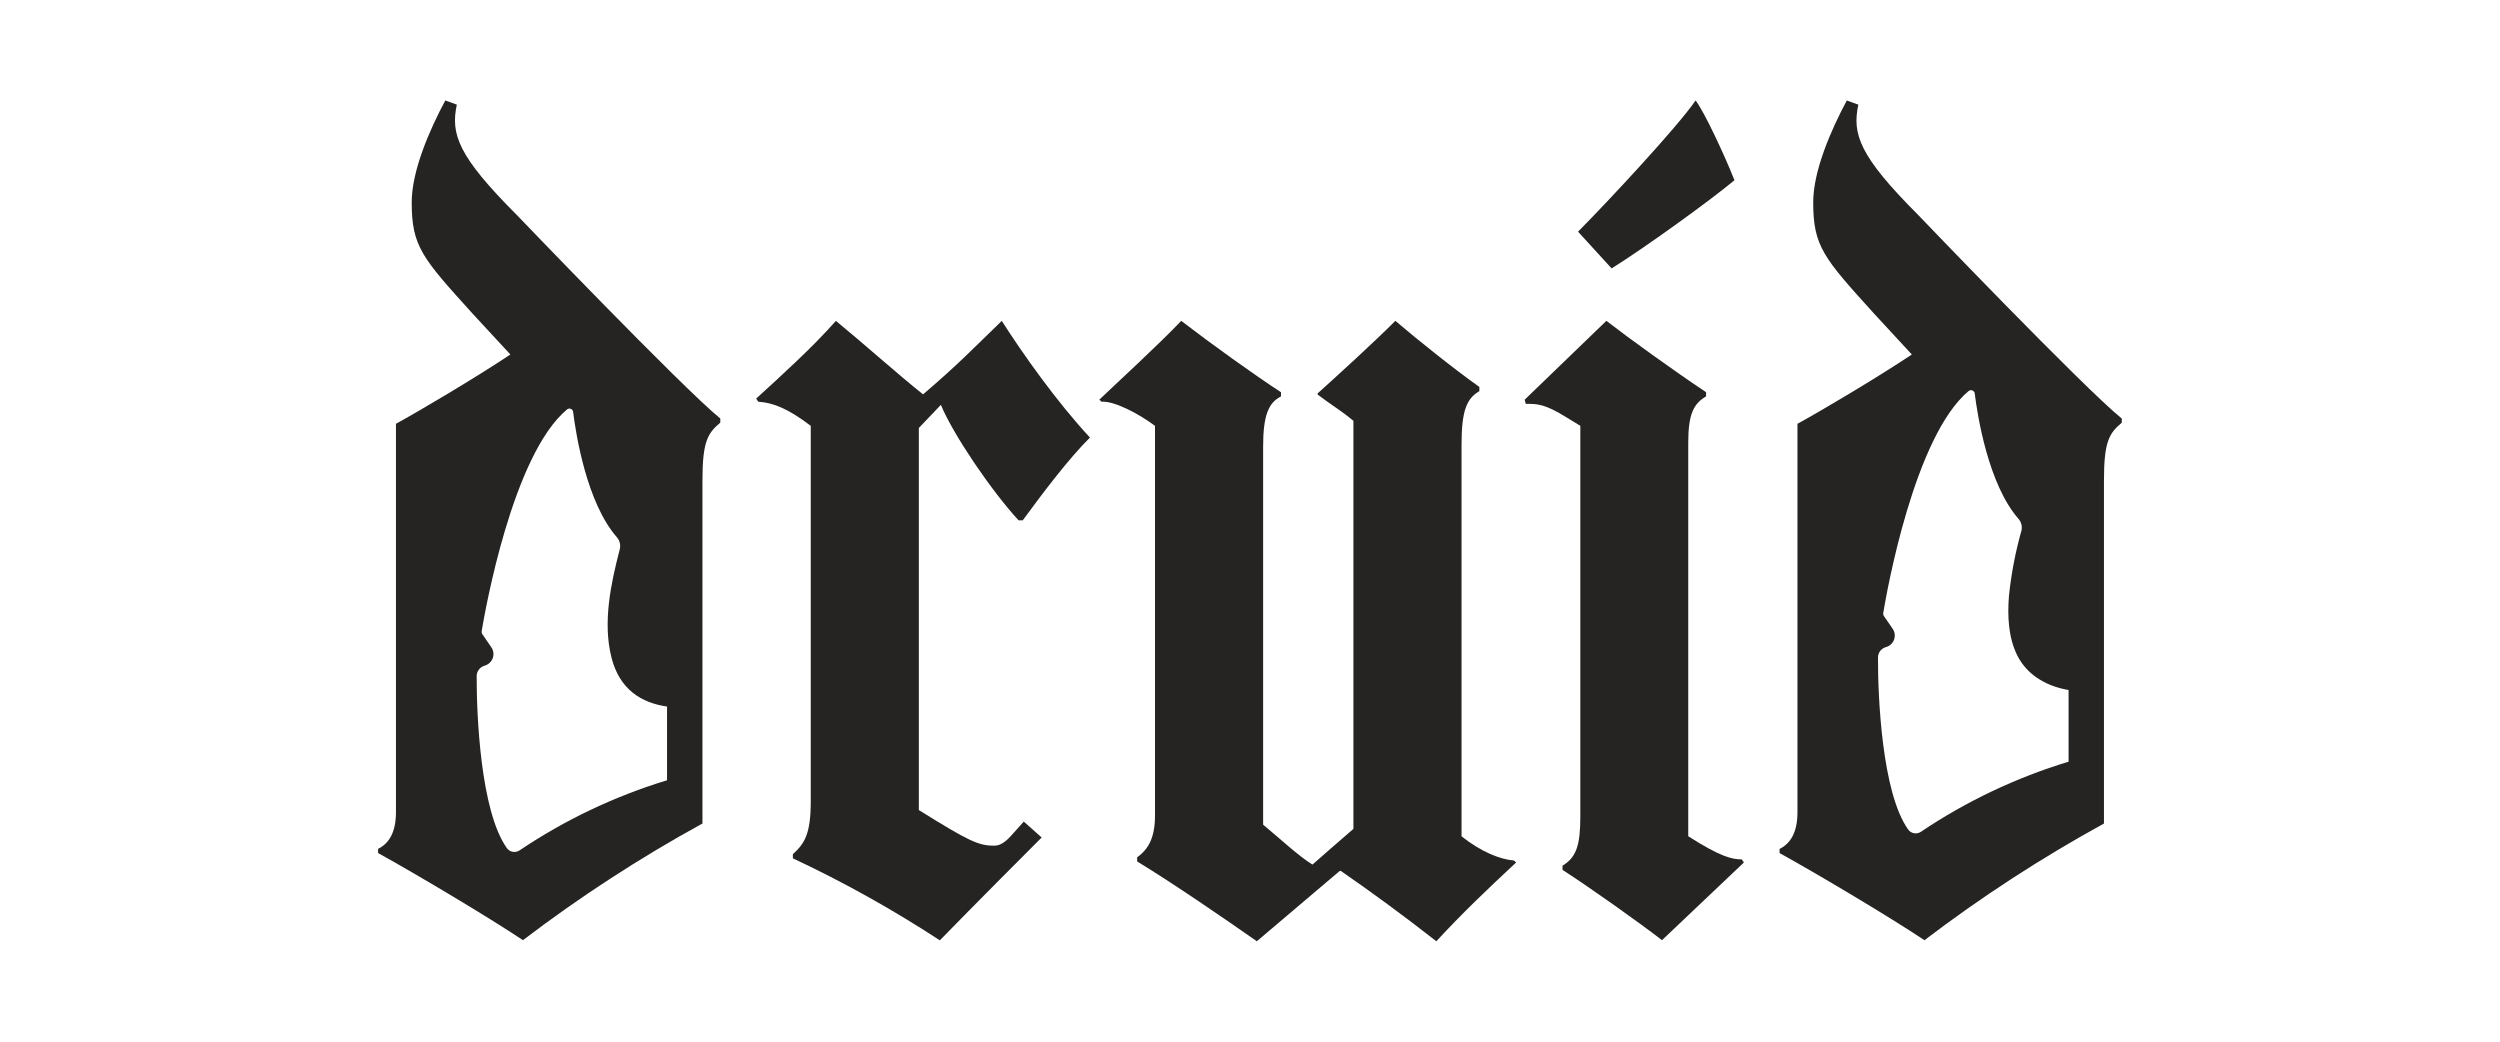
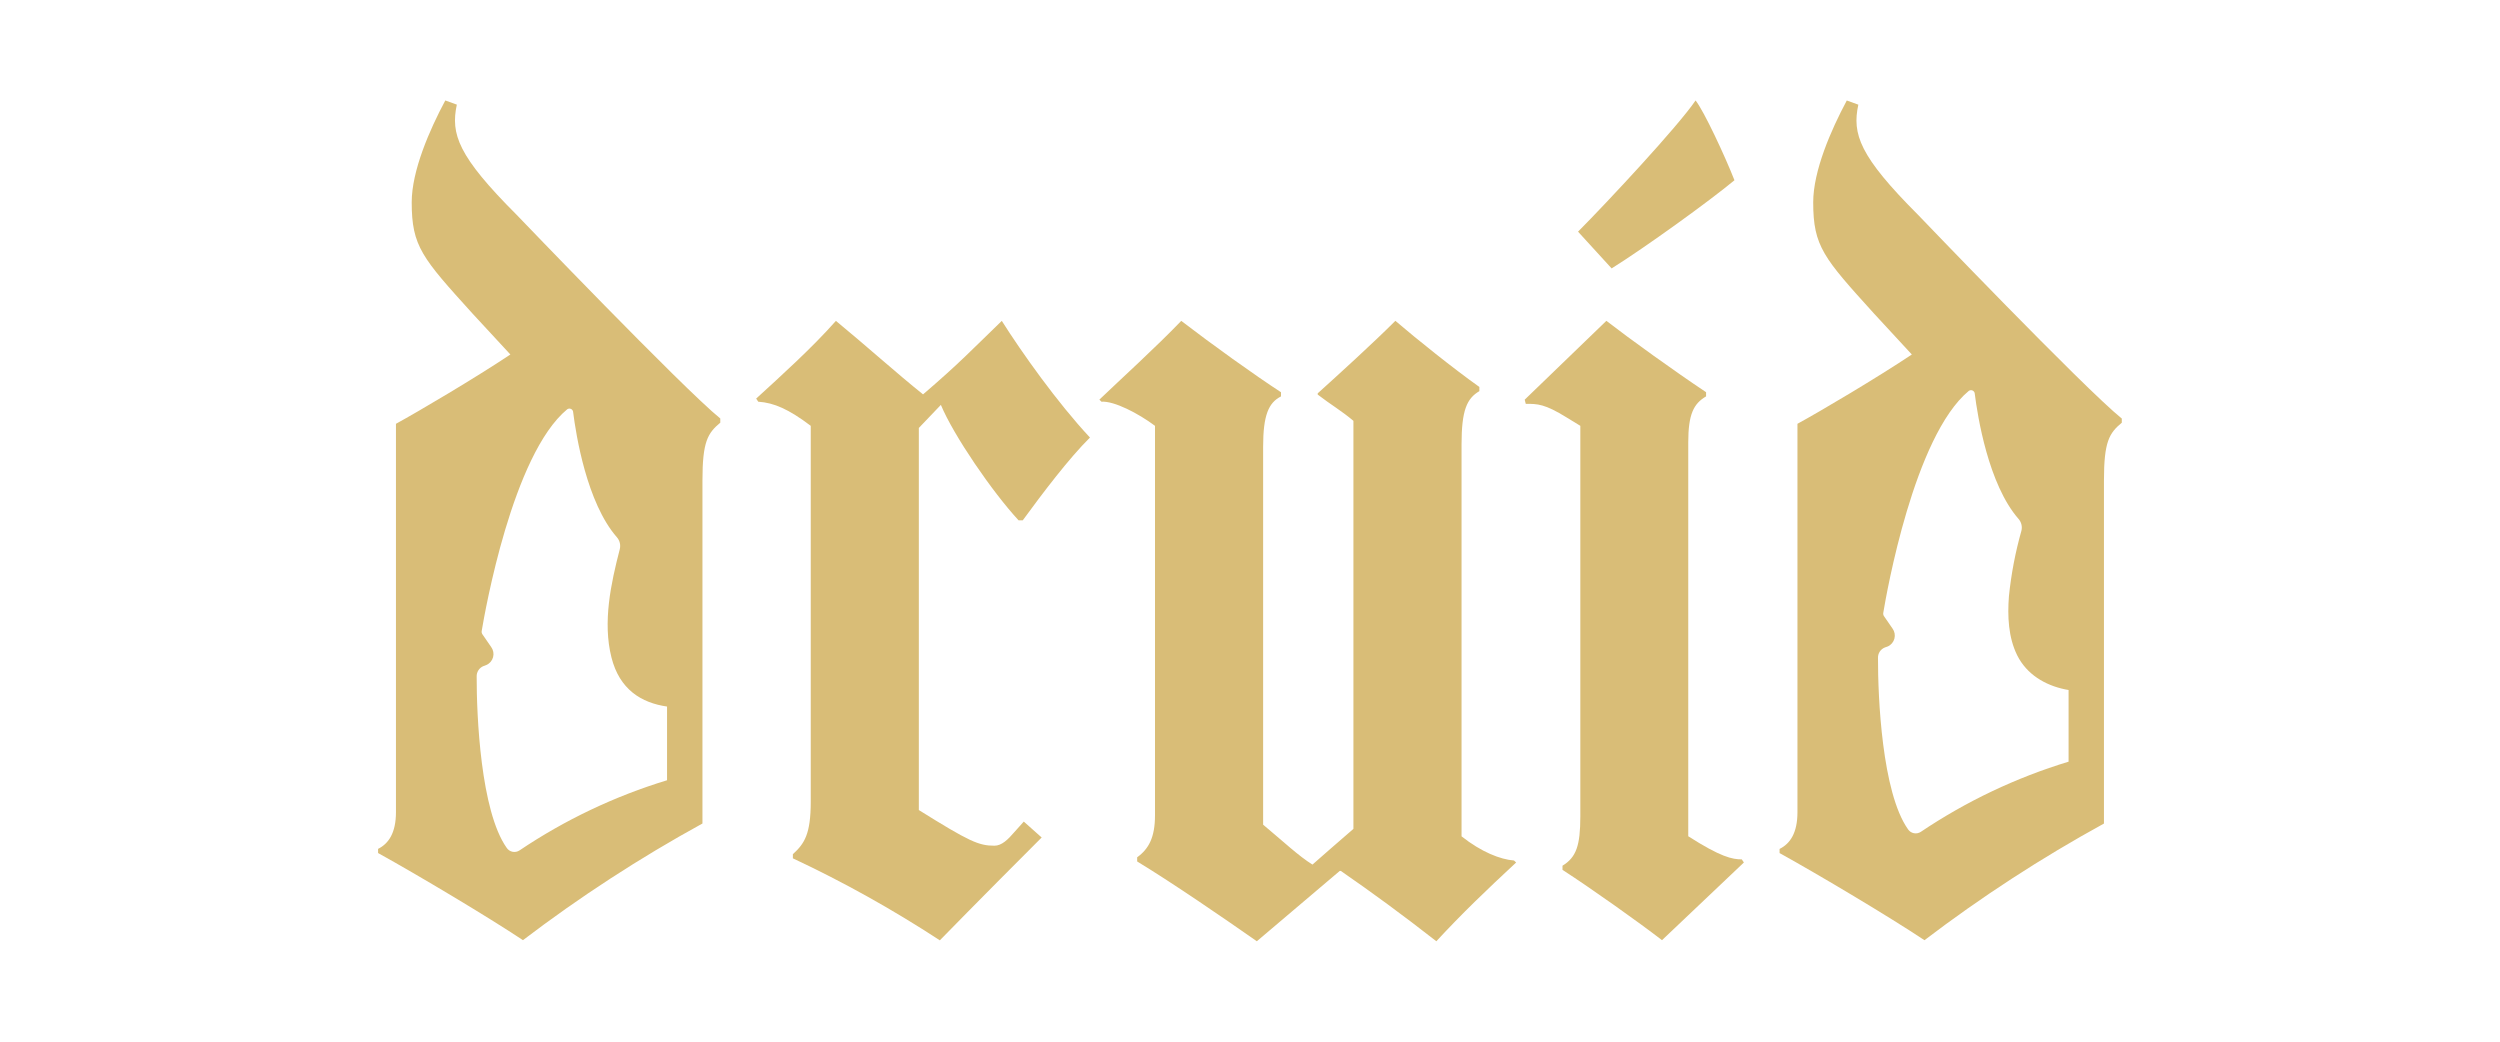
<svg xmlns="http://www.w3.org/2000/svg" id="Layer_1" data-name="Layer 1" viewBox="0 0 600 250">
  <defs>
-     <style>.cls-1{fill:#252423;}</style>
+     <style>.cls-1{fill:rgb(217, 189, 119);}</style>
  </defs>
  <path class="cls-1" d="M124,51.56c-14.11-14.11-15.87-19.39-14.36-26.45l-2.77-1c-3.78,7.06-8.06,16.89-8.06,24.44,0,10.59,2.51,13.36,14.6,26.71l9.08,9.82c-8.32,5.55-21.92,13.6-27.46,16.63v93.2c0,5-1.77,7.56-4.29,8.82v1c9.58,5.3,26.45,15.37,34.77,20.91a344.54,344.54,0,0,1,43.08-28V115.3c0-9.32,1.25-11.33,4.28-13.86v-1C163.84,93.13,124,51.56,124,51.56Zm36.09,118v17.7a132.89,132.89,0,0,0-35.41,16.84,2.22,2.22,0,0,1-3.09-.64c-6.24-8.85-7.21-31.71-7.19-41.1a2.62,2.62,0,0,1,1.66-2.51l.69-.26a2.86,2.86,0,0,0,1.15-4.28l-2.1-3.05a1.09,1.09,0,0,1-.19-.84c.77-4.62,7.38-42.3,20.51-53.18a.9.9,0,0,1,1.44.71c.66,5.27,3.24,21.72,10.5,30a3.17,3.17,0,0,1,.69,2.84c-2.13,8.23-4.14,17.53-2,26,1.93,7.64,7.11,10.91,13.46,11.8Z" />
  <path class="cls-1" d="M245.46,124.88h-1c-6.3-6.8-15.62-20.41-18.65-27.71l-5.29,5.54v91.7c12.1,7.55,14.36,8.56,18.14,8.56,1.77,0,3.28-1.51,4.79-3.27l2.26-2.52L250,201c-14.87,14.86-24.44,24.68-24.44,24.68A287.45,287.45,0,0,0,190.29,206v-1c2.77-2.52,4.29-4.79,4.29-12.6V102.2c-5.29-4-8.82-5.54-12.6-5.79l-.5-.75c5.79-5.3,13.35-12.1,19.14-18.65,7.06,5.8,14.61,12.6,20.91,17.64,8.82-7.56,11.59-10.58,18.9-17.64,4.78,7.56,13.35,19.65,21.16,28C256.55,110,250.25,118.33,245.46,124.88Z" />
  <path class="cls-1" d="M363.87,207c-7.31,6.8-12.85,12.1-19.15,18.9-8.06-6.3-15.62-11.84-22.93-16.88h-.25l-19.9,16.88c-8.31-5.8-19.65-13.61-28.72-19.15v-1c2.77-2,4.28-4.78,4.28-10.07V102.2c-4-3-9.82-6-12.84-5.79l-.51-.5c5-4.79,13.61-12.6,19.65-18.9,7.56,5.8,17.39,12.85,23.94,17.13v1c-3,1.51-4.29,4.54-4.29,12.09v90.69c4.79,4,8.57,7.56,11.84,9.58,0,0,8.32-7.31,9.83-8.57V101c-3-2.52-5.29-3.78-8.57-6.3V94.4C321,90.11,329.6,82.3,334.89,77c5,4.29,14.11,11.59,20.16,15.87v1c-3,1.77-4.28,4.54-4.28,12.85v94c4.78,3.78,9.32,5.55,12.59,5.8Z" />
  <path class="cls-1" d="M418.53,207l-19.65,18.64C393.34,221.36,382,213.3,375,208.77v-1c3.28-2,4.28-4.79,4.28-11.84V102.2l-3.27-2c-5.29-3.28-7-3.28-9.83-3.28l-.25-1L385.53,77c5.54,4.29,16.38,12.1,23.93,17.13v1c-3,1.76-4.28,4.28-4.28,11.09V200.7c7.81,5,10.58,5.55,12.85,5.55ZM386.79,64.42l-8.06-8.82c7-7.05,23.93-25.19,28.21-31.49,2,2.52,7.06,13.35,9.33,19.15C410.22,48.29,394.85,59.38,386.79,64.42Z" />
  <path class="cls-1" d="M460.35,51.58C446.24,37.46,444.48,32.18,446,25.12l-2.77-1c-3.78,7.06-8.06,16.88-8.06,24.44,0,10.58,2.51,13.35,14.61,26.71l9.06,9.81c-8.31,5.55-21.91,13.61-27.45,16.63v93.21c0,5-1.76,7.56-4.29,8.82v1c9.57,5.29,26.46,15.37,34.77,20.91a344.54,344.54,0,0,1,43.08-28V181.86h0V164.69h0V115.31c0-9.32,1.25-11.34,4.28-13.86v-1C500.15,93.14,460.35,51.58,460.35,51.58ZM461,199.64a2.22,2.22,0,0,1-3.09-.63c-6.24-8.85-7.22-31.72-7.19-41.1a2.59,2.59,0,0,1,1.66-2.52l.7-.25a2.86,2.86,0,0,0,1.13-4.28l-2.1-3.05A1.15,1.15,0,0,1,452,147c.76-4.62,7.38-42.3,20.5-53.18a.91.91,0,0,1,1.45.72c.66,5.27,3.24,21.71,10.5,30a3.16,3.16,0,0,1,.69,2.84,92.24,92.24,0,0,0-3,15.73c-.36,4.74-.16,9.85,2,14.19,2.28,4.53,6.62,7.14,11.5,8.15l.82.15V182.8A132.76,132.76,0,0,0,461,199.64Z" />
</svg>
